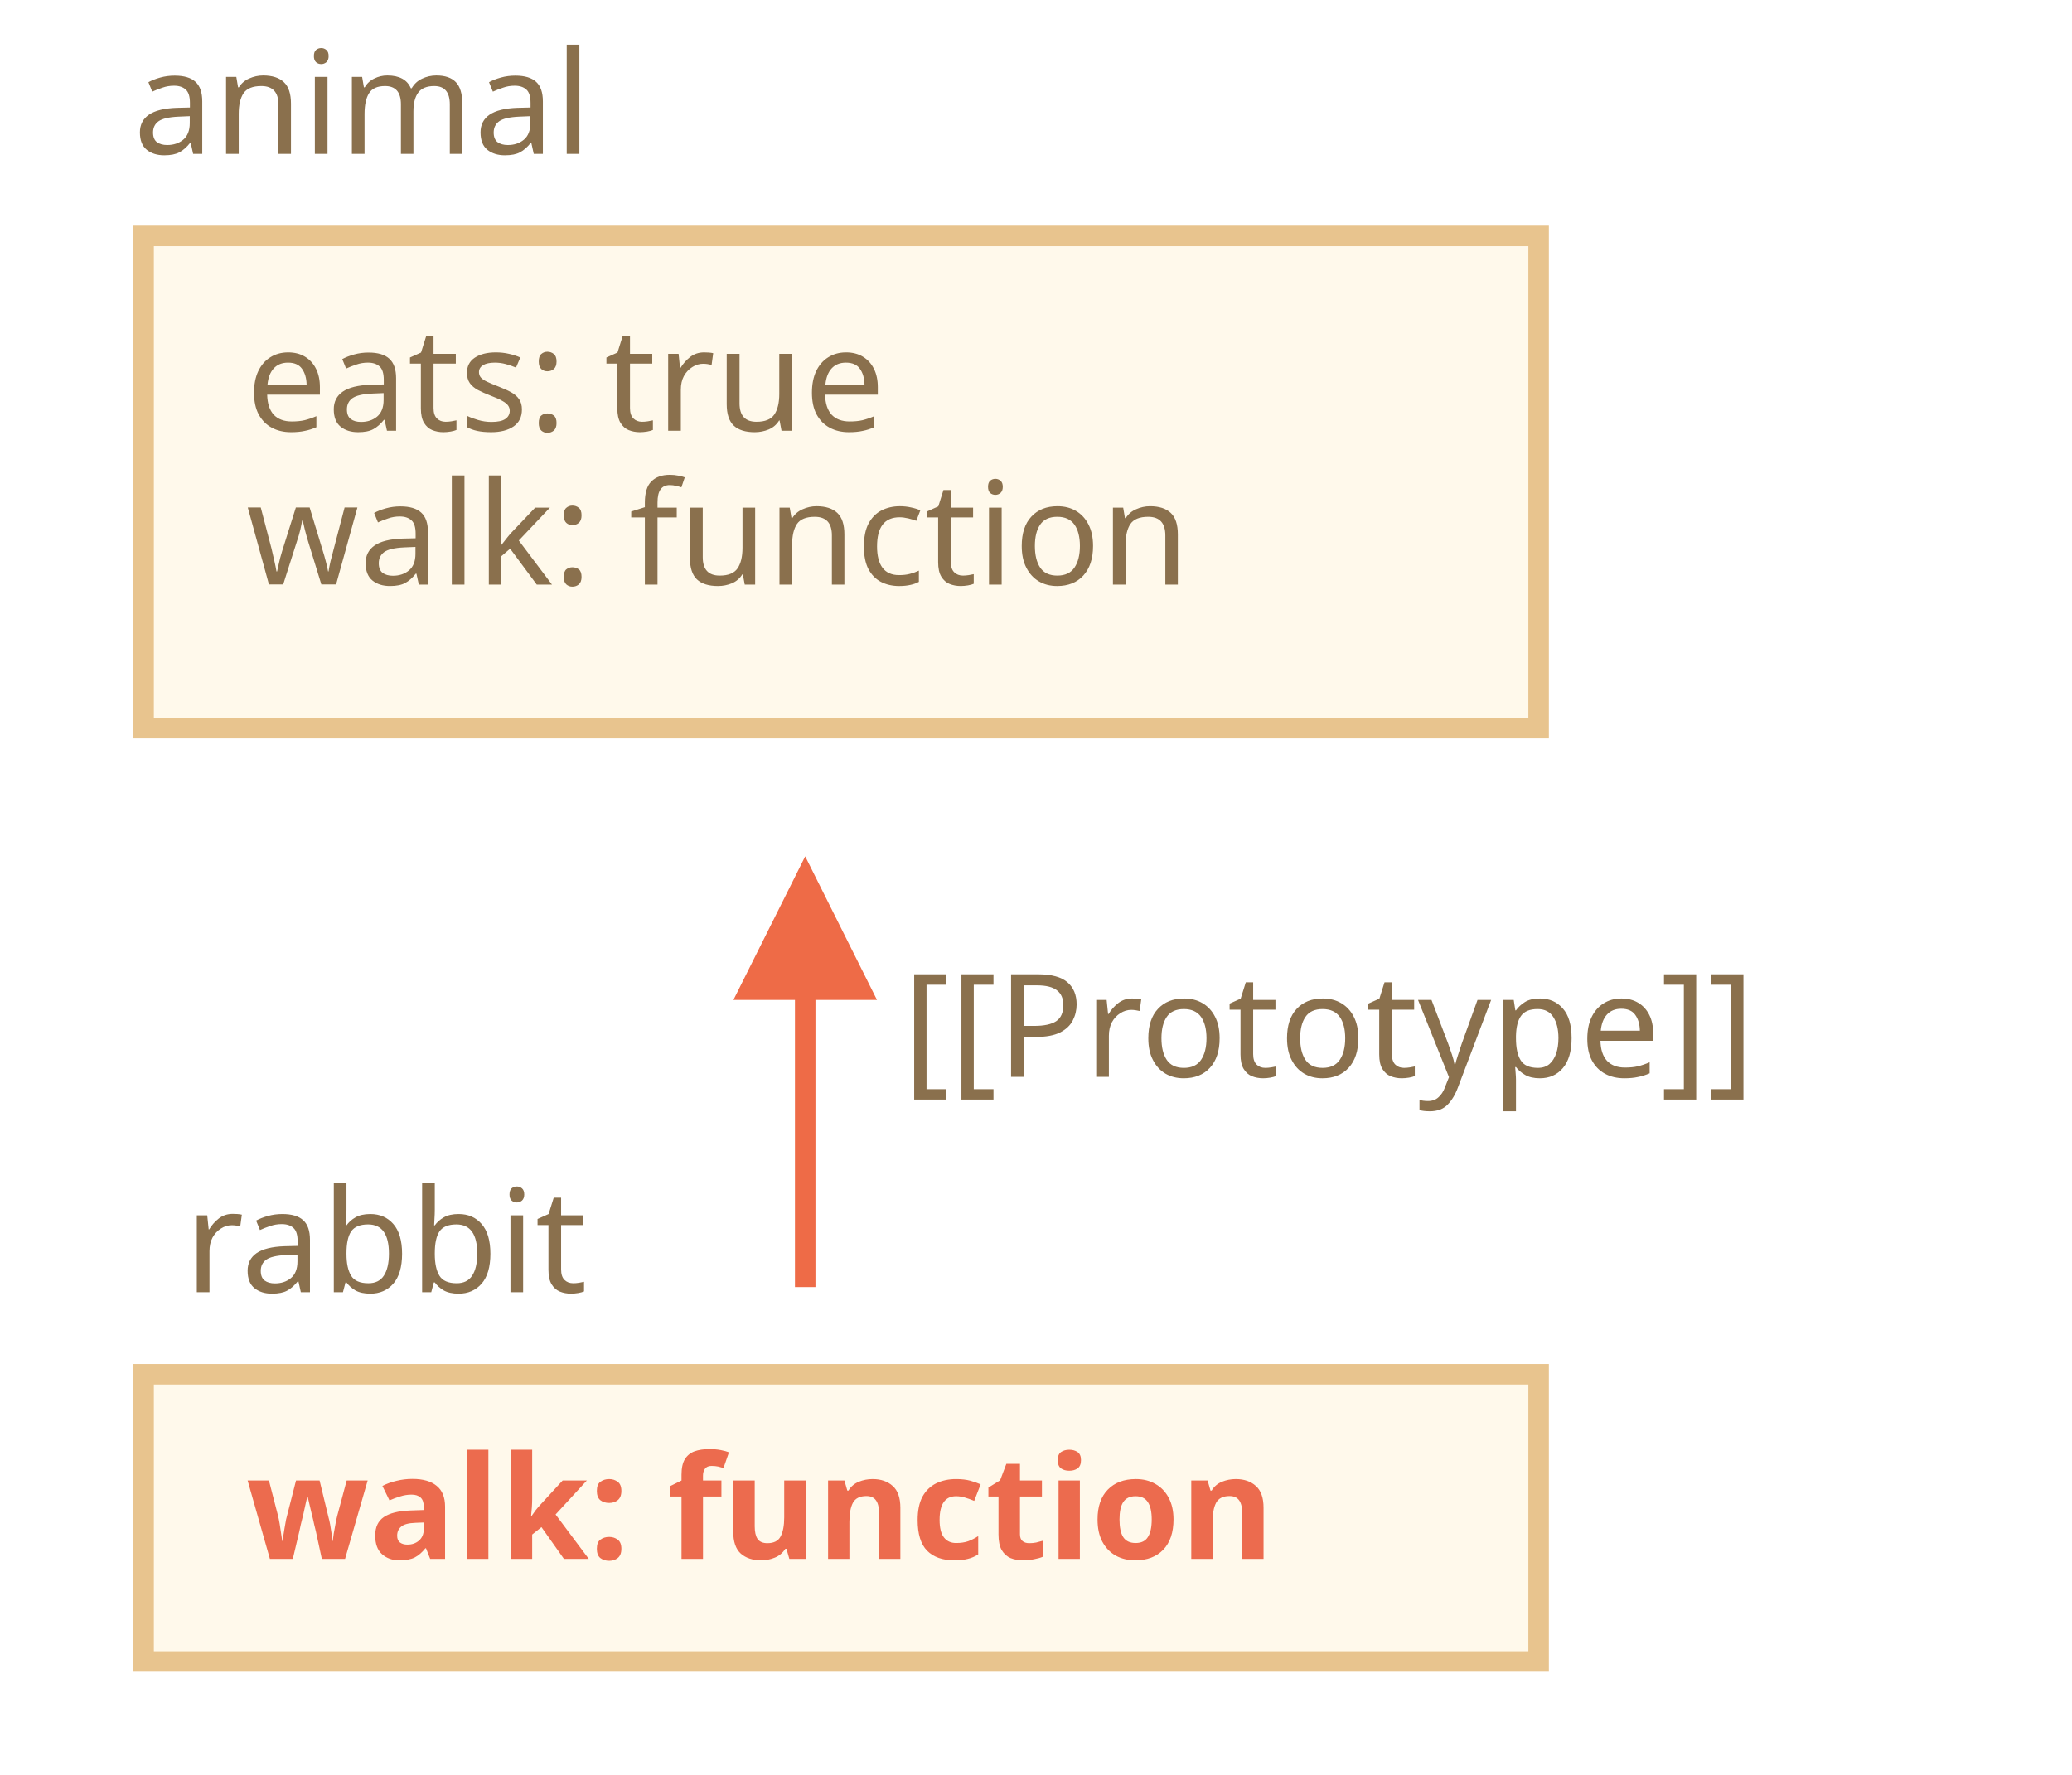
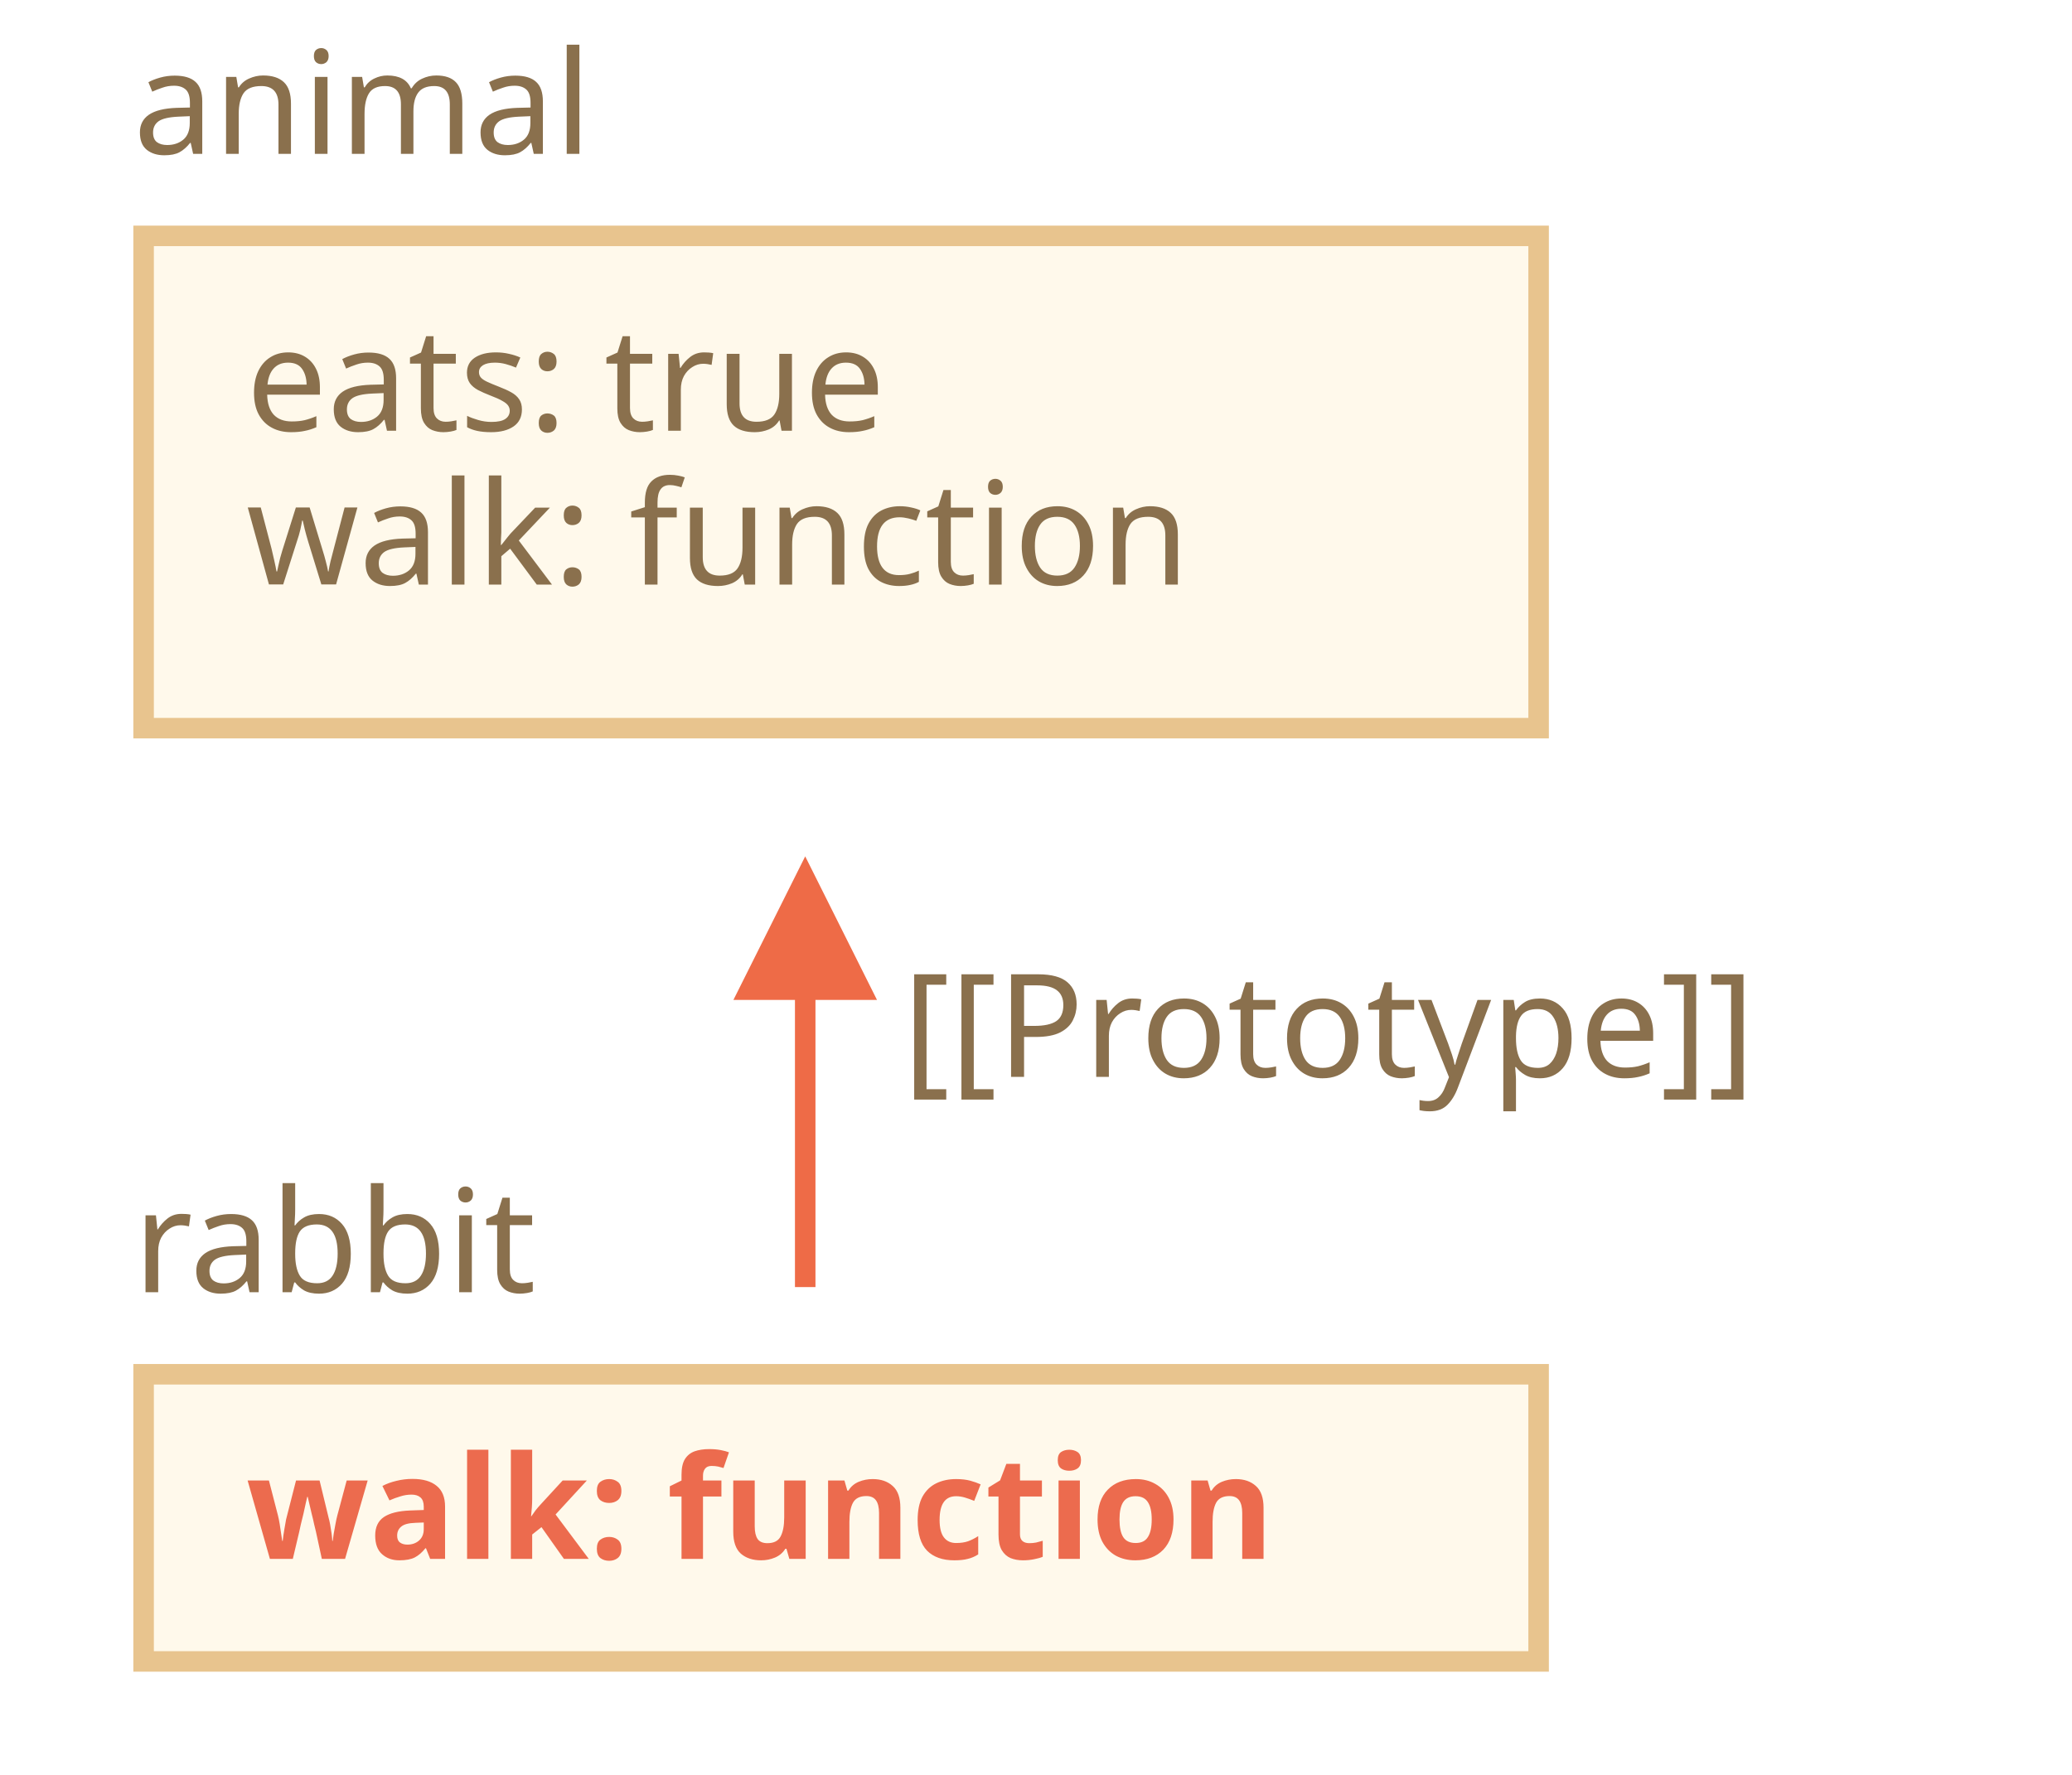
<svg xmlns="http://www.w3.org/2000/svg" width="202px" height="173px" viewBox="0 0 202 173" version="1.1">
  <g id="inheritance" stroke="none" stroke-width="1" fill="none" fill-rule="evenodd">
    <g id="proto-animal-rabbit-walk-2.svg">
      <rect id="Rectangle-1" stroke="#E8C48E" stroke-width="2" fill="#FFF9EB" x="14" y="23" width="136" height="48" />
      <text id="eats:-true" font-family="PTMono-Regular, PT Mono" font-size="14" font-weight="normal" fill="#8A704D">
        <tspan x="24" y="42">eats: true</tspan>
        <tspan x="24" y="57">walk: function</tspan>
      </text>
      <text id="animal" font-family="PTMono-Regular, PT Mono" font-size="14" font-weight="normal" fill="#8A704D">
        <tspan x="13" y="15">animal</tspan>
      </text>
      <rect id="Rectangle-1" stroke="#E8C48E" stroke-width="2" fill="#FFF9EB" x="14" y="134" width="136" height="28" />
      <text id="walk:-function" font-family="PTMono-Bold, PT Mono" font-size="14" font-weight="bold" fill="#EC6B4E">
        <tspan x="24" y="152">walk: function</tspan>
      </text>
      <text id="rabbit" font-family="PTMono-Regular, PT Mono" font-size="14" font-weight="normal" fill="#8A704D">
-         <tspan x="18" y="126">rabbit</tspan>
+         <tspan x="13" y="126">rabbit</tspan>
      </text>
      <path id="Line" d="M79.5,97.5 L79.5,125.5 L77.5,125.5 L77.5,97.5 L71.5,97.5 L78.5,83.5 L85.5,97.5 L79.5,97.5 Z" fill="#EE6B47" fill-rule="nonzero" />
      <text id="[[Prototype]]" font-family="PTMono-Regular, PT Mono" font-size="14" font-weight="normal" fill="#8A704D">
        <tspan x="88" y="105">[[Prototype]]</tspan>
      </text>
    </g>
  </g>
</svg>
